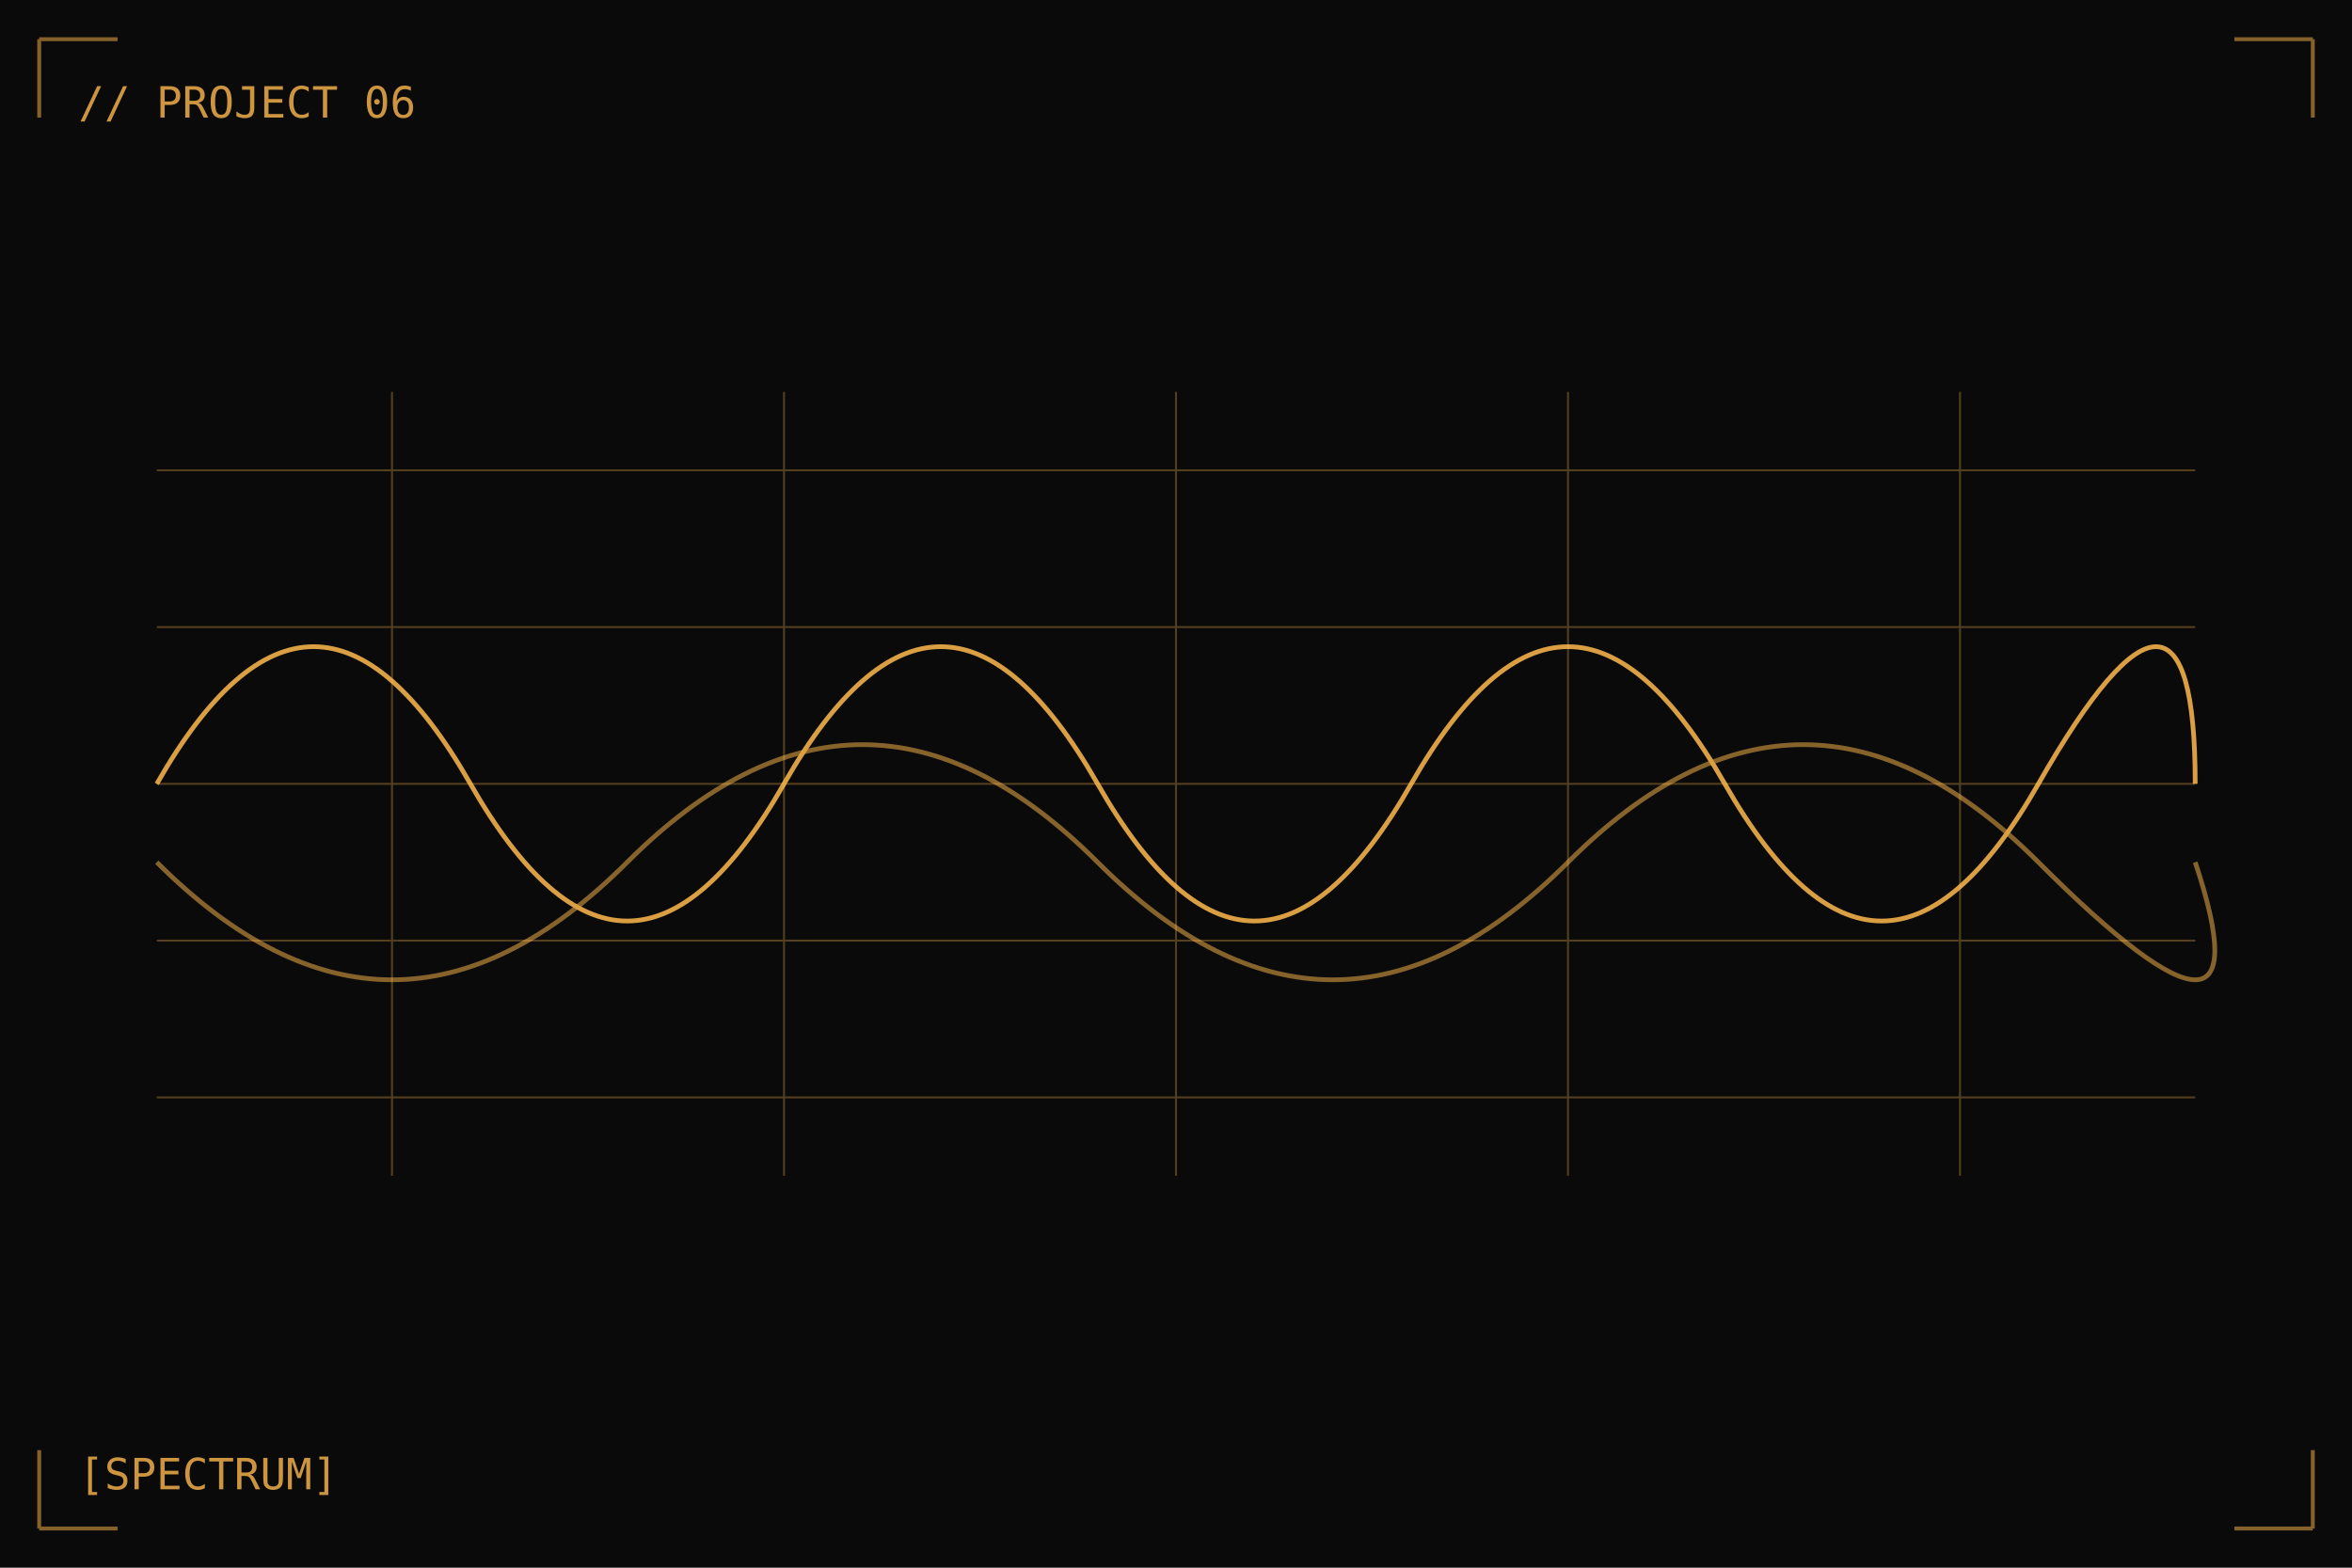
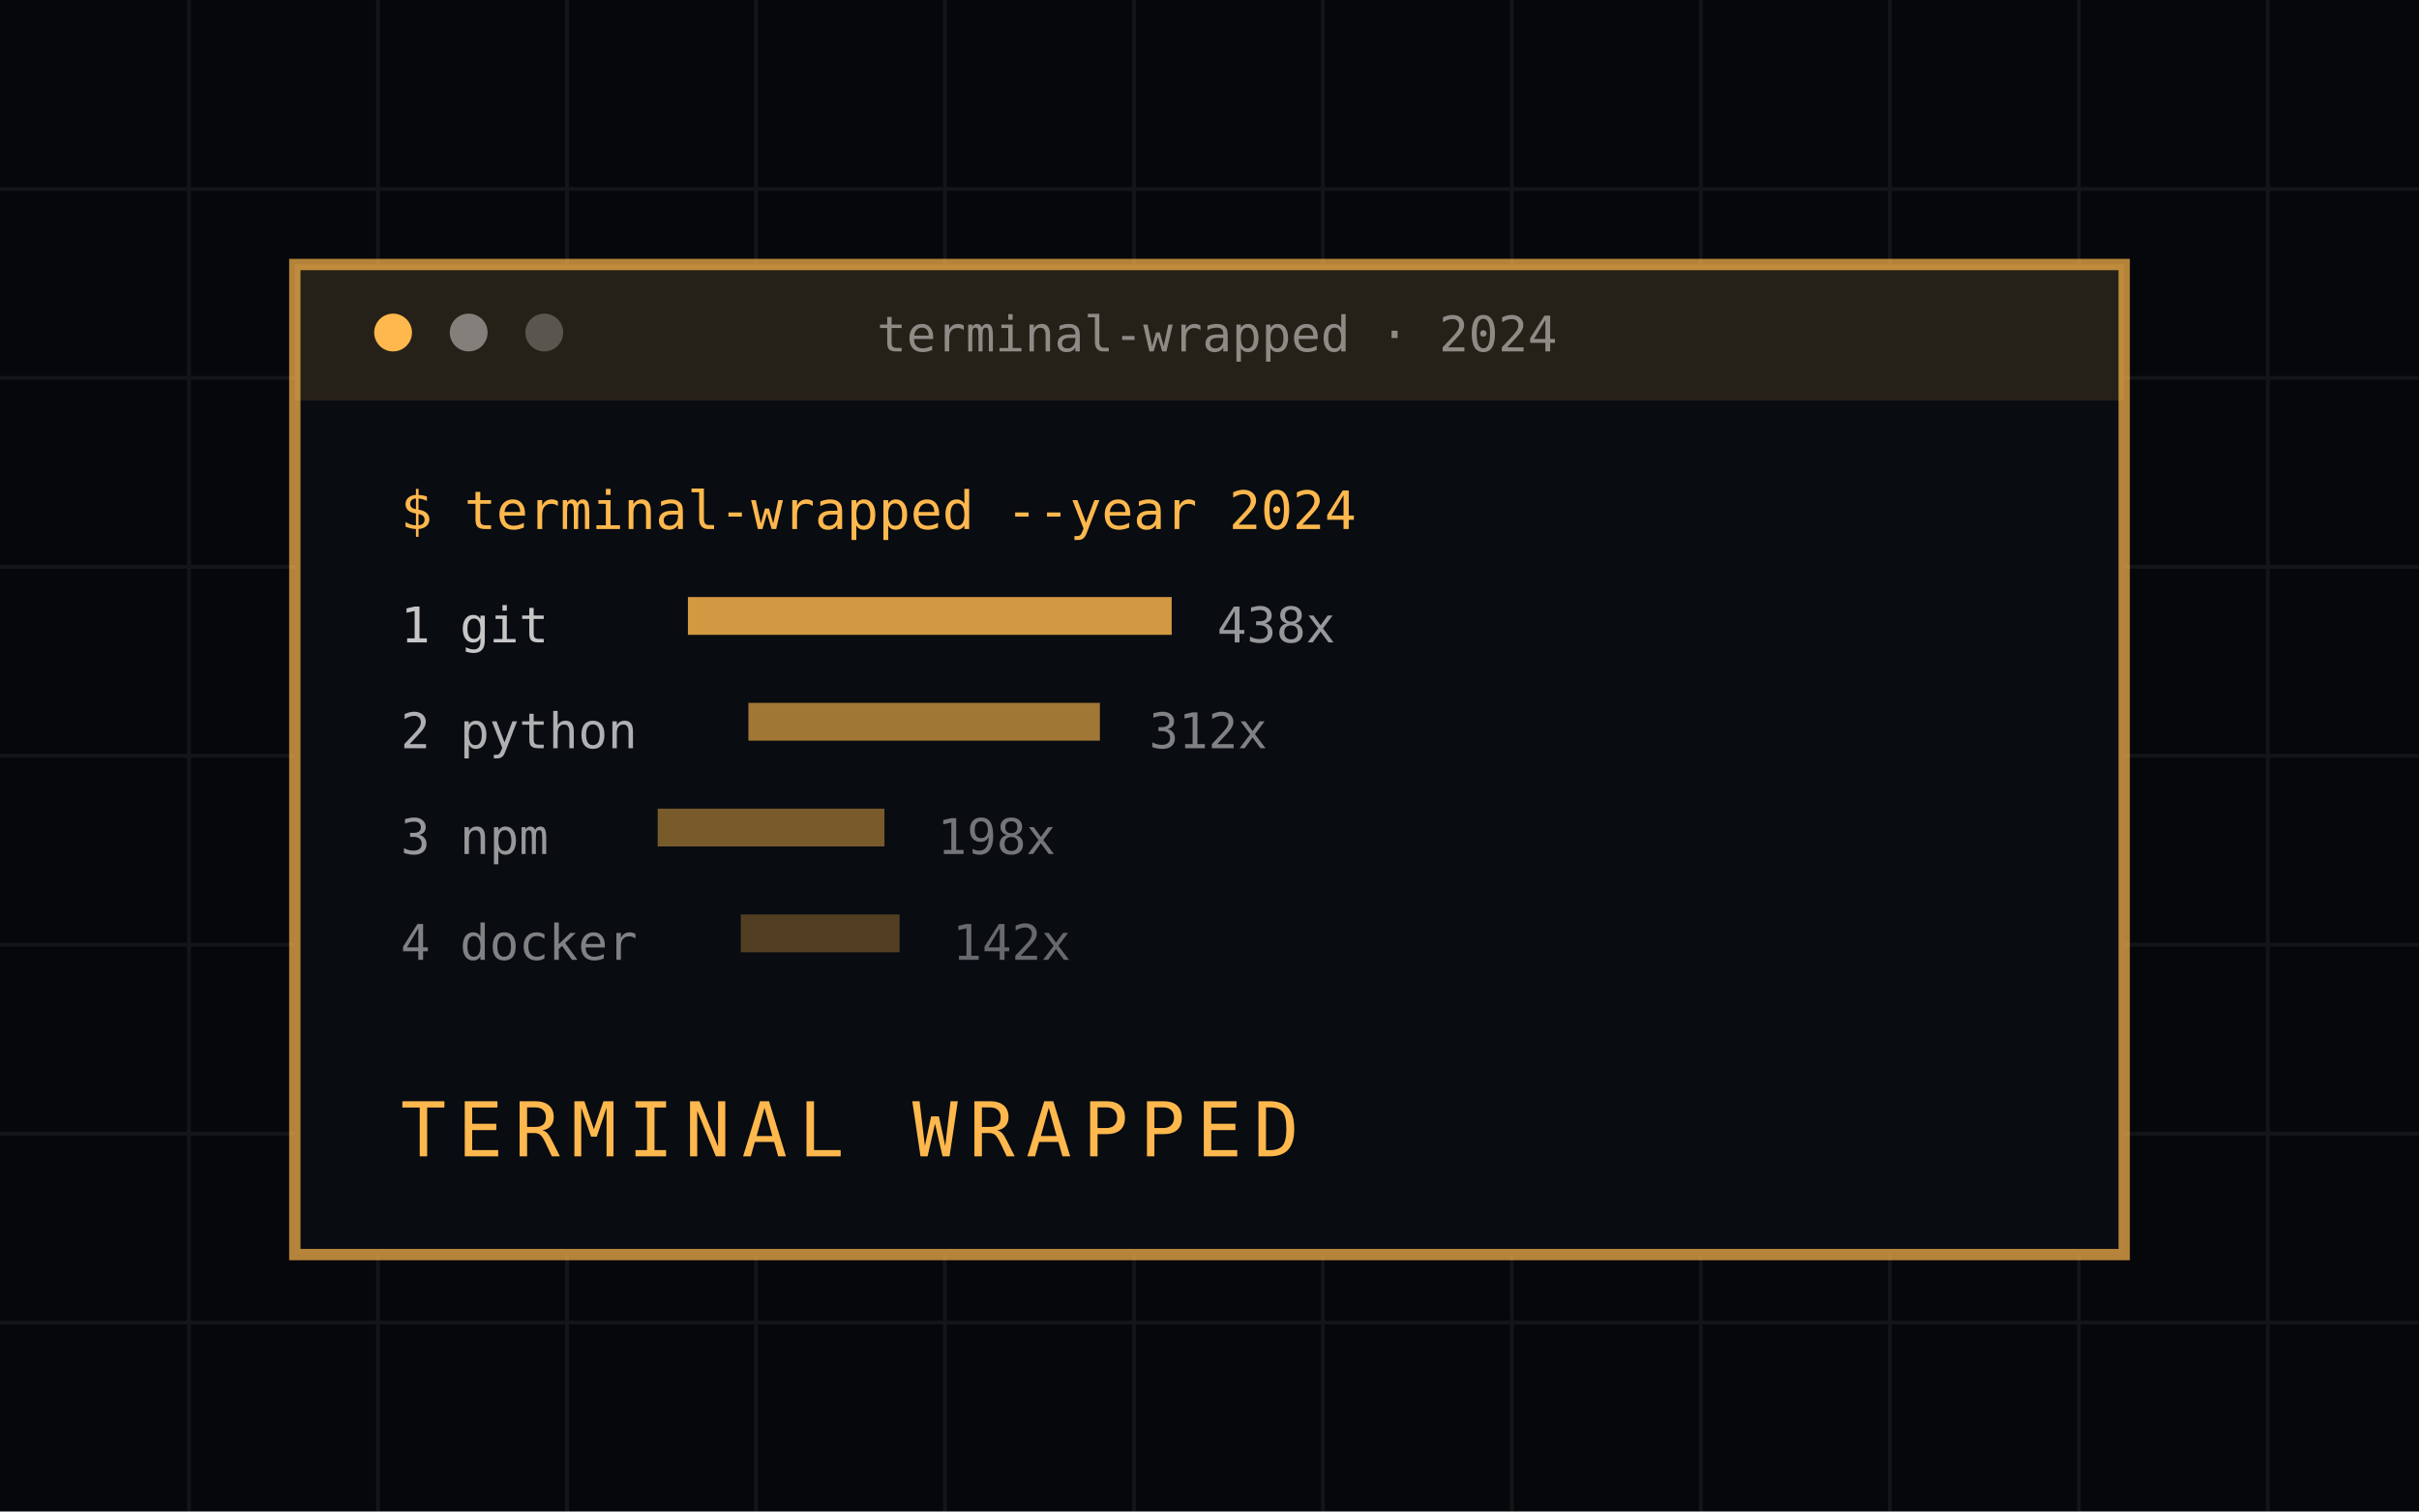
- <svg xmlns="http://www.w3.org/2000/svg" viewBox="0 0 600 400" width="600" height="400">
-   <rect width="600" height="400" fill="#0a0a0a" />
-   <g stroke="#ffb84d" stroke-width="1.2" fill="none" opacity="0.85">
-     <path d="M40 200 Q 80 130 120 200 T 200 200 T 280 200 T 360 200 T 440 200 T 520 200 T 560 200" />
-     <path d="M40 220 Q 100 280 160 220 T 280 220 T 400 220 T 520 220 T 560 220" opacity="0.6" />
-   </g>
-   <g stroke="#ffb84d" stroke-width="0.5" opacity="0.3">
-     <line x1="40" y1="120" x2="560" y2="120" />
-     <line x1="40" y1="160" x2="560" y2="160" />
-     <line x1="40" y1="200" x2="560" y2="200" />
-     <line x1="40" y1="240" x2="560" y2="240" />
-     <line x1="40" y1="280" x2="560" y2="280" />
-     <line x1="100" y1="100" x2="100" y2="300" />
-     <line x1="200" y1="100" x2="200" y2="300" />
-     <line x1="300" y1="100" x2="300" y2="300" />
-     <line x1="400" y1="100" x2="400" y2="300" />
-     <line x1="500" y1="100" x2="500" y2="300" />
-   </g>
-   <g font-family="monospace" font-size="11" fill="#ffb84d" opacity="0.8">
-     <text x="20" y="30">// PROJECT 06</text>
-     <text x="20" y="380">[SPECTRUM]</text>
-   </g>
-   <g stroke="#ffb84d" stroke-width="1" opacity="0.5">
-     <path d="M10 10 L30 10 M10 10 L10 30" />
-     <path d="M590 10 L570 10 M590 10 L590 30" />
-     <path d="M10 390 L30 390 M10 390 L10 370" />
-     <path d="M590 390 L570 390 M590 390 L590 370" />
-   </g>
+ <svg xmlns="http://www.w3.org/2000/svg" viewBox="0 0 640 400" role="img" aria-labelledby="title">
+   <rect width="640" height="400" fill="#05070b" />
+   <path d="M0 50h640M0 100h640M0 150h640M0 200h640M0 250h640M0 300h640M0 350h640M50 0v400M100 0v400M150 0v400M200 0v400M250 0v400M300 0v400M350 0v400M400 0v400M450 0v400M500 0v400M550 0v400M600 0v400" stroke="#f5f5f5" stroke-opacity=".06" />
+   <rect x="78" y="70" width="484" height="262" fill="#090c11" stroke="#ffb84d" stroke-opacity=".7" stroke-width="3" />
+   <rect x="78" y="70" width="484" height="36" fill="#ffb84d" fill-opacity=".12" />
+   <circle cx="104" cy="88" r="5" fill="#ffb84d" />
+   <circle cx="124" cy="88" r="5" fill="#f5f5f5" fill-opacity=".45" />
+   <circle cx="144" cy="88" r="5" fill="#f5f5f5" fill-opacity=".25" />
+   <text x="232" y="93" fill="#f5f5f5" font-family="monospace" font-size="13" opacity=".5">terminal-wrapped · 2024</text>
+   <text x="106" y="140" fill="#ffb84d" font-family="monospace" font-size="14">$ terminal-wrapped --year 2024</text>
+   <text x="106" y="170" fill="#f5f5f5" font-family="monospace" font-size="13" opacity=".8">1  git</text>
+   <rect x="182" y="158" width="128" height="10" fill="#ffb84d" fill-opacity=".82" />
+   <text x="322" y="170" fill="#f5f5f5" font-family="monospace" font-size="13" opacity=".6">438x</text>
+   <text x="106" y="198" fill="#f5f5f5" font-family="monospace" font-size="13" opacity=".7">2  python</text>
+   <rect x="198" y="186" width="93" height="10" fill="#ffb84d" fill-opacity=".62" />
+   <text x="304" y="198" fill="#f5f5f5" font-family="monospace" font-size="13" opacity=".5">312x</text>
+   <text x="106" y="226" fill="#f5f5f5" font-family="monospace" font-size="13" opacity=".6">3  npm</text>
+   <rect x="174" y="214" width="60" height="10" fill="#ffb84d" fill-opacity=".45" />
+   <text x="248" y="226" fill="#f5f5f5" font-family="monospace" font-size="13" opacity=".45">198x</text>
+   <text x="106" y="254" fill="#f5f5f5" font-family="monospace" font-size="13" opacity=".5">4  docker</text>
+   <rect x="196" y="242" width="42" height="10" fill="#ffb84d" fill-opacity=".3" />
+   <text x="252" y="254" fill="#f5f5f5" font-family="monospace" font-size="13" opacity=".4">142x</text>
+   <text x="106" y="306" fill="#ffb84d" font-family="monospace" font-size="20" letter-spacing="3">TERMINAL WRAPPED</text>
</svg>
